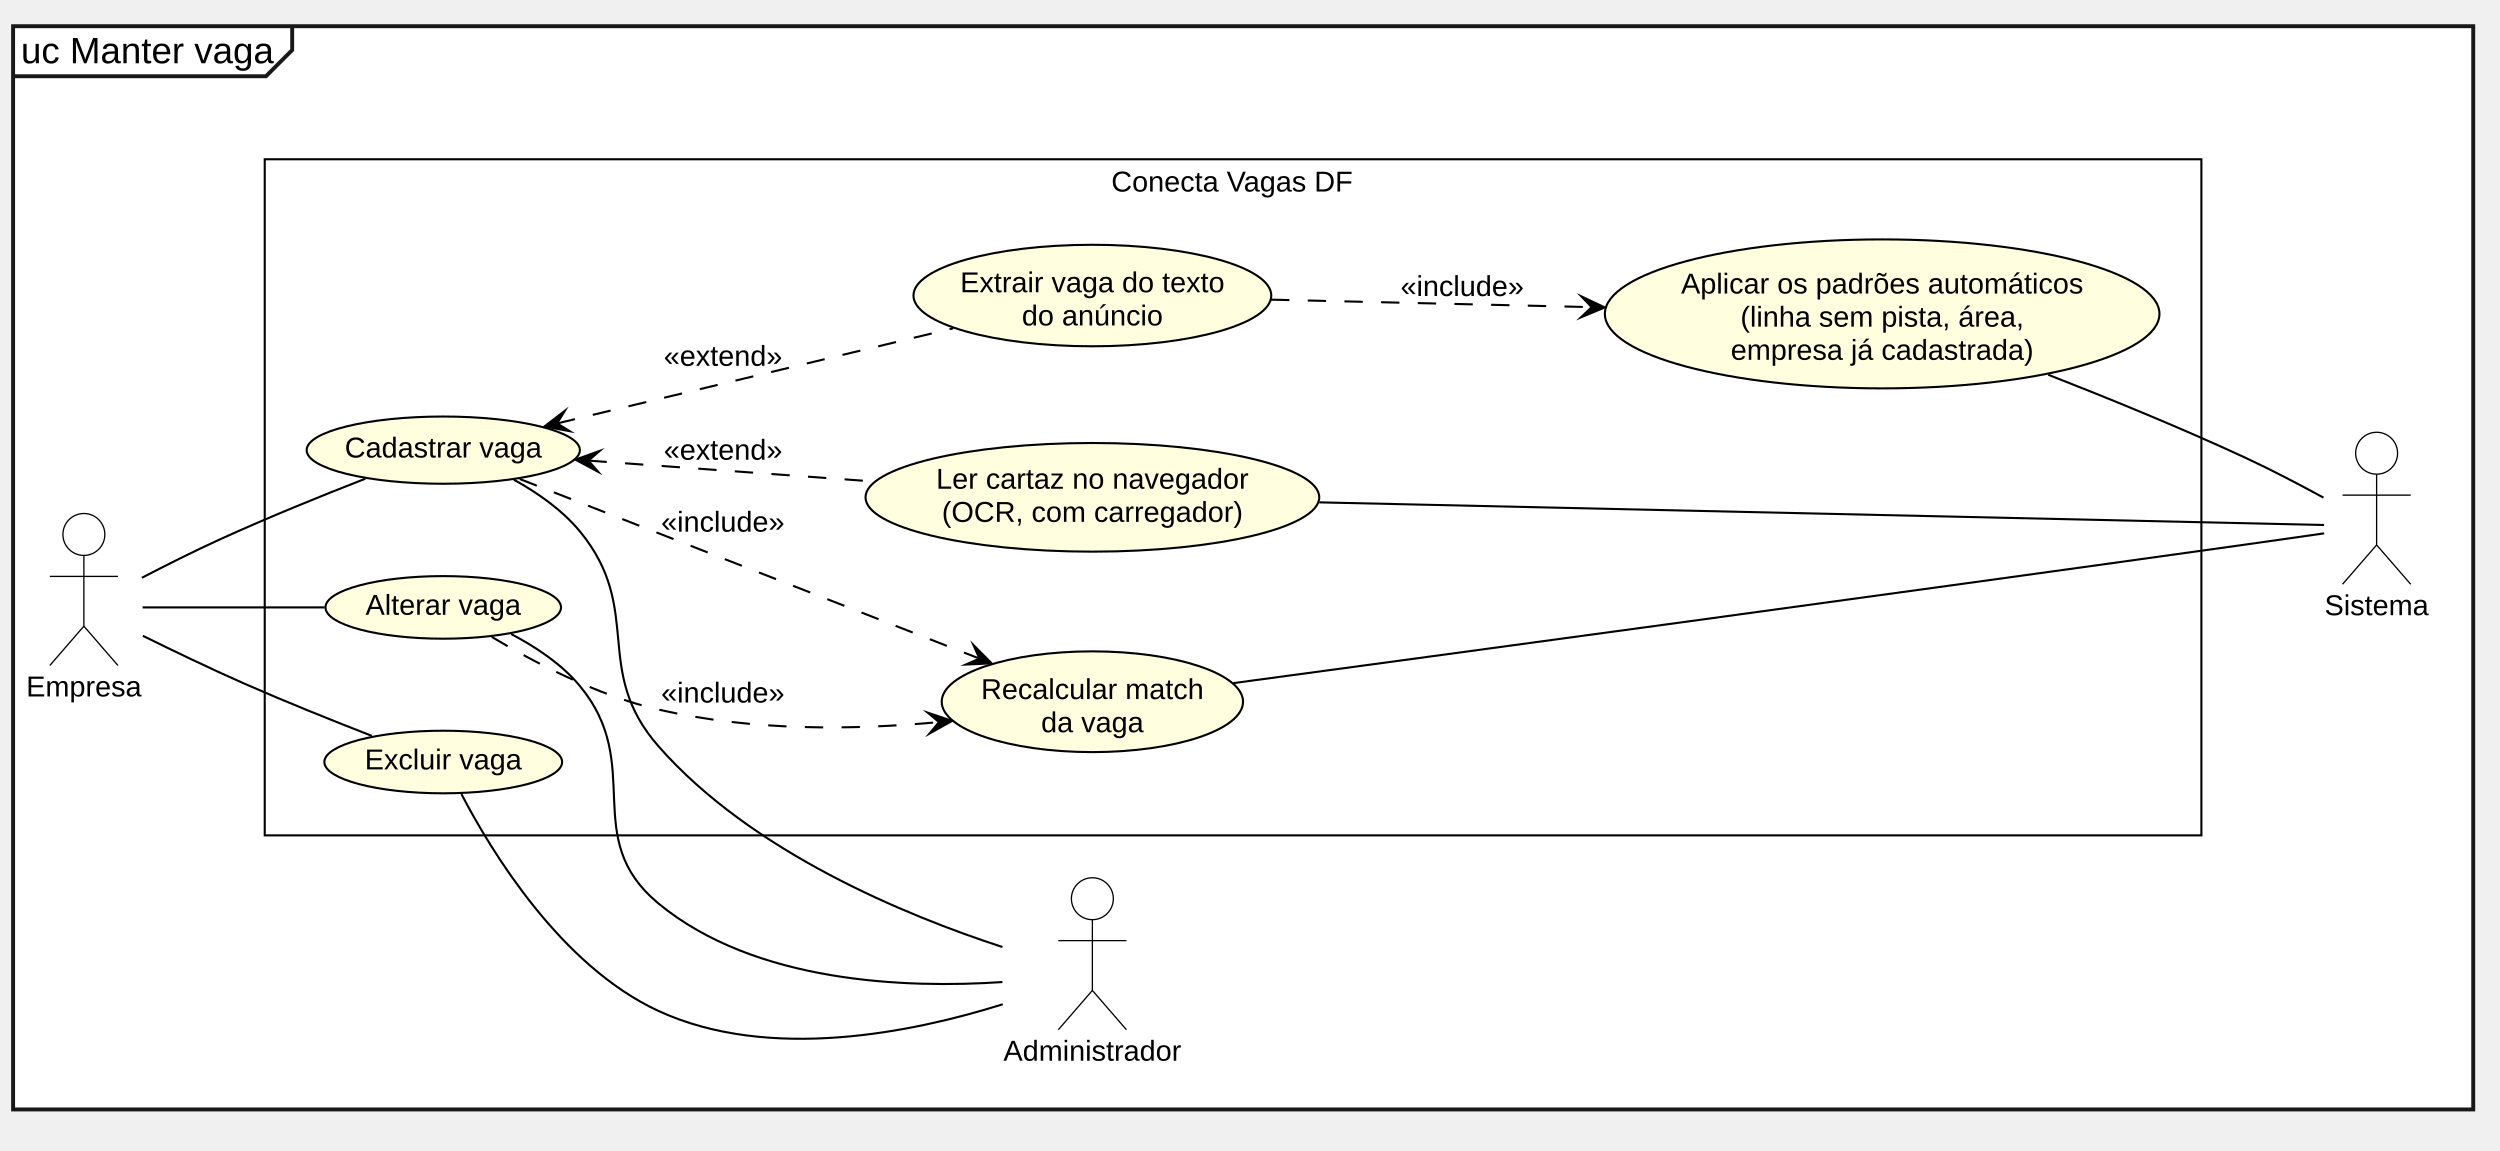
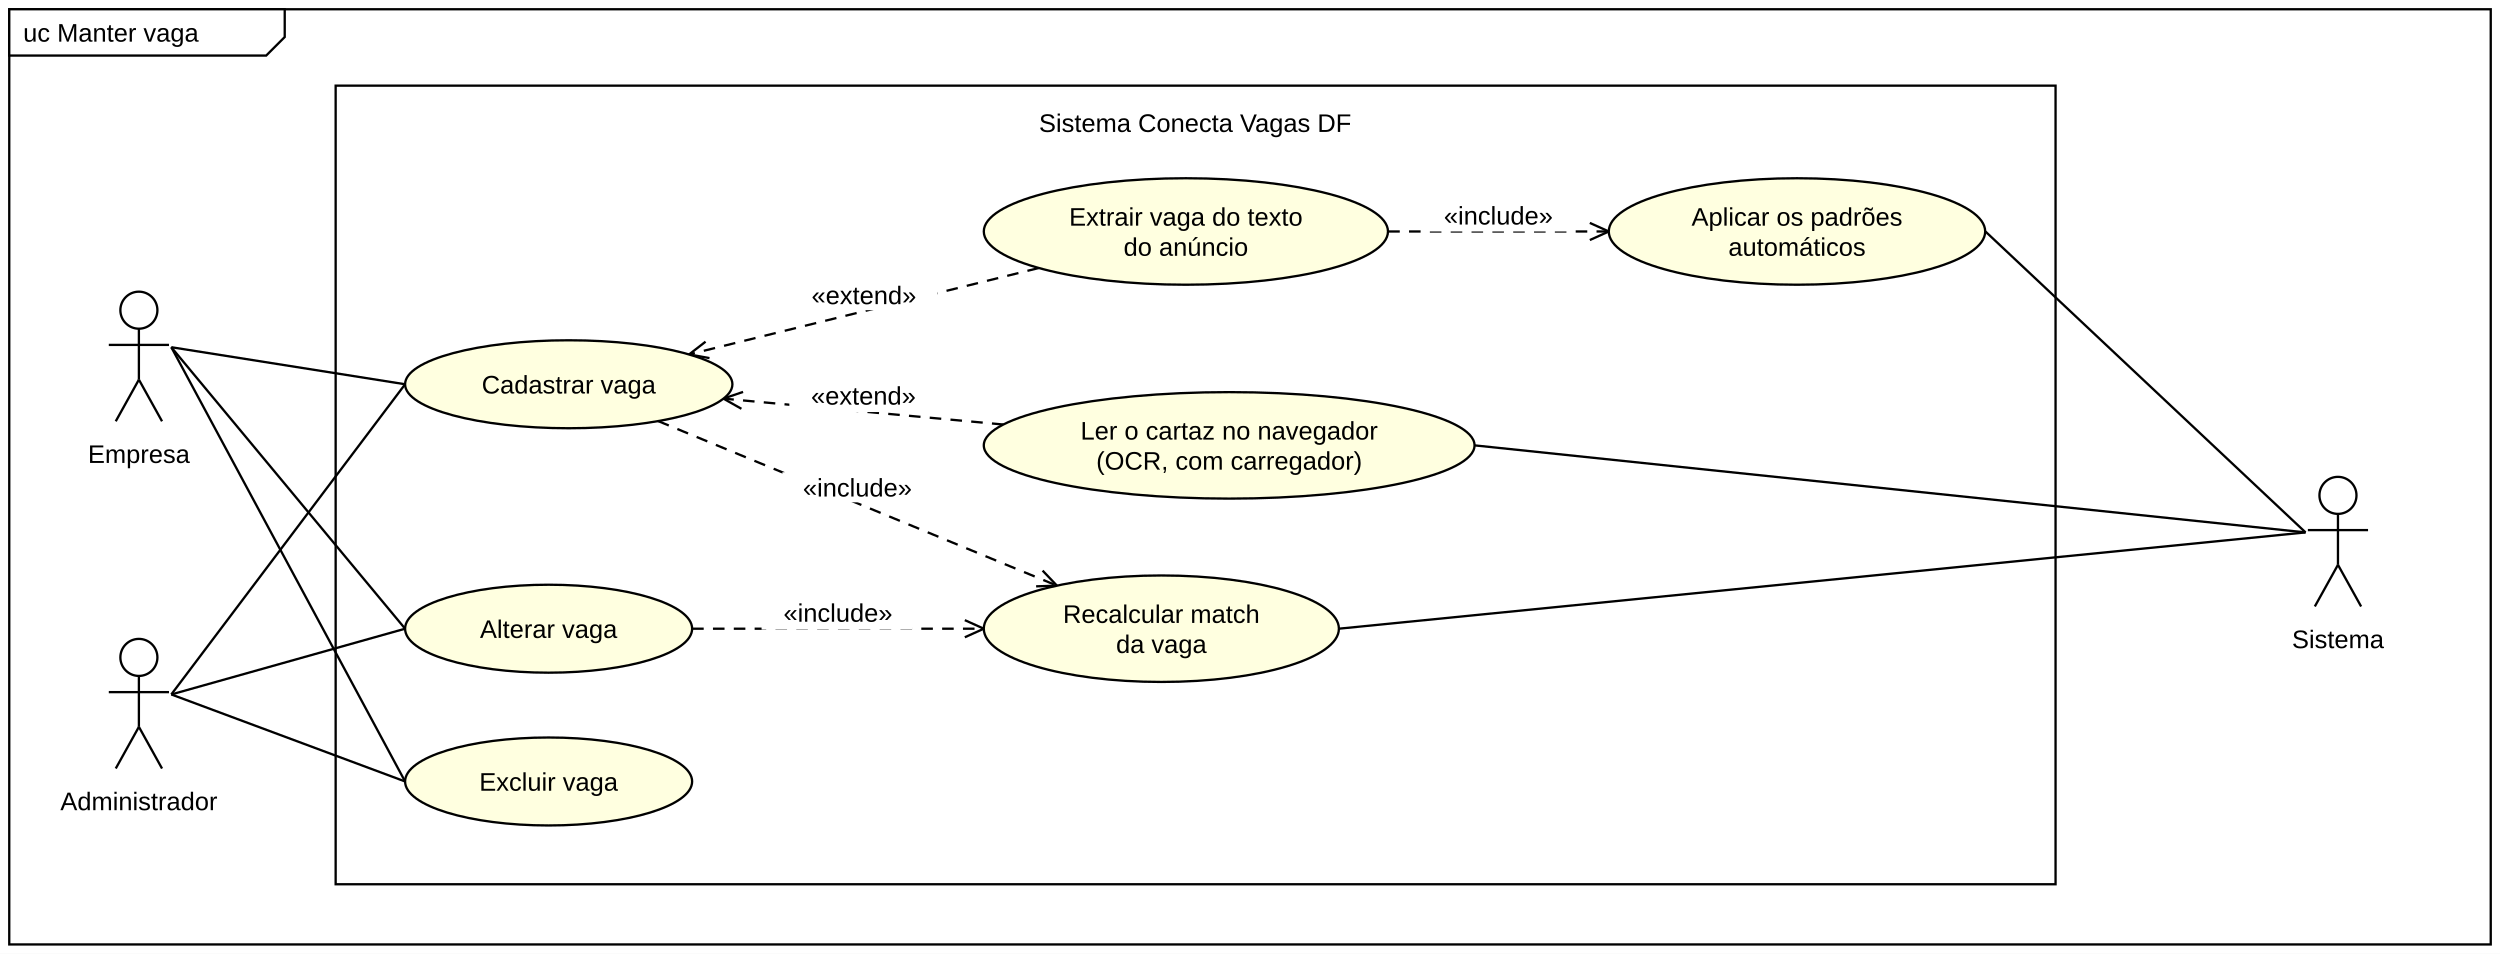
- <svg xmlns="http://www.w3.org/2000/svg" version="1.1" data-diagram-type="DESCRIPTION" style="width:954px;height:439px;background:#FFFFFF;" width="954px" height="439px" viewBox="0 0 954 439" zoomAndPan="magnify" preserveAspectRatio="none" contentStyleType="text/css">
-   <defs />
-   <g font-family="sans-serif" lengthAdjust="spacing">
-     <rect x="5" y="10" width="938.785" height="413.365" fill="#FFF" style="stroke:#181818;stroke-width:1.5;" />
-     <path d="M111.496,10 L111.496,19.099 L101.496,29.099 L5,29.099" style="stroke:#181818;stroke-width:1.5;" fill="none" />
-     <text x="8" y="24.132" fill="#000" font-size="14" textLength="96.496" font-family="Arial">uc Manter vaga</text>
-     <g class="cluster" data-qualified-name="Conecta Vagas DF" id="ent0002" data-source-line="5">
-       <rect x="101.02" y="60.779" width="739.03" height="258" fill="#FFF" style="stroke:#000;stroke-width:0.8;" />
-       <text x="424.067" y="73.097" fill="#000" font-size="11" textLength="92.936" font-family="Arial">Conecta Vagas DF</text>
-     </g>
-     <g class="entity" data-qualified-name="Conecta Vagas DF.CV" id="ent0003" data-source-line="6">
-       <ellipse cx="169.152" cy="171.775" rx="52.132" ry="12.826" fill="#FFFFE0" style="stroke:#000;stroke-width:0.8;" />
-       <text x="131.549" y="174.6" fill="#000" font-size="11" textLength="75.206" font-family="Arial">Cadastrar vaga</text>
-     </g>
-     <g class="entity" data-qualified-name="Conecta Vagas DF.XT" id="ent0004" data-source-line="7">
-       <ellipse cx="416.85" cy="112.776" rx="68.27" ry="19.367" fill="#FFFFE0" style="stroke:#000;stroke-width:0.8;" />
-       <text x="366.408" y="111.538" fill="#000" font-size="11" textLength="100.885" font-family="Arial">Extrair vaga do texto</text>
-       <text x="389.938" y="124.187" fill="#000" font-size="11" textLength="53.824" font-family="Arial">do anúncio</text>
-     </g>
-     <g class="entity" data-qualified-name="Conecta Vagas DF.LC" id="ent0005" data-source-line="8">
-       <ellipse cx="416.85" cy="189.778" rx="86.57" ry="20.73" fill="#FFFFE0" style="stroke:#000;stroke-width:0.8;" />
-       <text x="357.228" y="186.504" fill="#000" font-size="11" textLength="119.244" font-family="Arial">Ler cartaz no navegador</text>
-       <text x="359.393" y="199.153" fill="#000" font-size="11" textLength="114.915" font-family="Arial">(OCR, com carregador)</text>
-     </g>
-     <g class="entity" data-qualified-name="Conecta Vagas DF.AV" id="ent0006" data-source-line="9">
-       <ellipse cx="169.147" cy="231.783" rx="44.937" ry="11.944" fill="#FFFFE0" style="stroke:#000;stroke-width:0.8;" />
-       <text x="139.493" y="234.607" fill="#000" font-size="11" textLength="59.308" font-family="Arial">Alterar vaga</text>
-     </g>
-     <g class="entity" data-qualified-name="Conecta Vagas DF.EV" id="ent0007" data-source-line="10">
-       <ellipse cx="169.146" cy="290.783" rx="45.366" ry="11.944" fill="#FFFFE0" style="stroke:#000;stroke-width:0.8;" />
-       <text x="139.189" y="293.607" fill="#000" font-size="11" textLength="59.915" font-family="Arial">Excluir vaga</text>
-     </g>
-     <g class="entity" data-qualified-name="Conecta Vagas DF.RM" id="ent0008" data-source-line="11">
-       <ellipse cx="416.852" cy="267.781" rx="57.492" ry="19.223" fill="#FFFFE0" style="stroke:#000;stroke-width:0.8;" />
-       <text x="374.364" y="266.772" fill="#000" font-size="11" textLength="84.976" font-family="Arial">Recalcular match</text>
-       <text x="397.28" y="279.421" fill="#000" font-size="11" textLength="39.145" font-family="Arial">da vaga</text>
-     </g>
-     <g class="entity" data-qualified-name="Conecta Vagas DF.CB" id="ent0009" data-source-line="12">
-       <ellipse cx="718.233" cy="119.78" rx="105.813" ry="28.422" fill="#FFFFE0" style="stroke:#000;stroke-width:0.8;" />
-       <text x="641.498" y="112.01" fill="#000" font-size="11" textLength="153.468" font-family="Arial">Aplicar os padrões automáticos</text>
-       <text x="664.124" y="124.659" fill="#000" font-size="11" textLength="108.217" font-family="Arial">(linha sem pista, área,</text>
-       <text x="660.453" y="137.308" fill="#000" font-size="11" textLength="115.559" font-family="Arial">empresa já cadastrada)</text>
-     </g>
-     <g class="entity" data-qualified-name="E" id="ent0001" data-source-line="4">
-       <ellipse cx="32.008" cy="203.949" rx="8" ry="8" fill="#FFF" style="stroke:#000;stroke-width:0.5;" />
-       <path d="M32.008,211.949 L32.008,238.949 M19.008,219.949 L45.008,219.949 M32.008,238.949 L19.008,253.949 M32.008,238.949 L45.008,253.949" style="stroke:#000;stroke-width:0.5;" fill="none" />
-       <text x="10" y="265.767" fill="#000" font-size="11" textLength="44.016" font-family="Arial">Empresa</text>
-     </g>
-     <g class="entity" data-qualified-name="A" id="ent0010" data-source-line="14">
-       <ellipse cx="416.849" cy="342.949" rx="8" ry="8" fill="#FFF" style="stroke:#000;stroke-width:0.5;" />
-       <path d="M416.849,350.949 L416.849,377.949 M403.849,358.949 L429.849,358.949 M416.849,377.949 L403.849,392.949 M416.849,377.949 L429.849,392.949" style="stroke:#000;stroke-width:0.5;" fill="none" />
-       <text x="382.92" y="404.767" fill="#000" font-size="11" textLength="67.858" font-family="Arial">Administrador</text>
-     </g>
-     <g class="entity" data-qualified-name="SI" id="ent0022" data-source-line="26">
-       <ellipse cx="906.918" cy="172.949" rx="8" ry="8" fill="#FFF" style="stroke:#000;stroke-width:0.5;" />
-       <path d="M906.918,180.949 L906.918,207.949 M893.918,188.949 L919.918,188.949 M906.918,207.949 L893.918,222.949 M906.918,207.949 L919.918,222.949" style="stroke:#000;stroke-width:0.5;" fill="none" />
-       <text x="887.05" y="234.767" fill="#000" font-size="11" textLength="39.735" font-family="Arial">Sistema</text>
-     </g>
-     <g class="link" data-entity-1="ent0001" data-entity-2="ent0003" id="lnk11" data-source-line="15" data-link-type="association">
-       <path d="M54.15,220.479 C63.25,215.749 74.07,210.309 84.02,205.779 C102.22,197.479 123.07,189.039 139.46,182.649" style="stroke:#000;stroke-width:0.8;" fill="none" id="E-CV" />
-     </g>
-     <g class="link" data-entity-1="ent0001" data-entity-2="ent0006" id="lnk12" data-source-line="16" data-link-type="association">
-       <path d="M54.42,231.779 C73.03,231.779 100.58,231.779 123.9,231.779" style="stroke:#000;stroke-width:0.8;" fill="none" id="E-AV" />
-     </g>
-     <g class="link" data-entity-1="ent0001" data-entity-2="ent0007" id="lnk13" data-source-line="17" data-link-type="association">
-       <path d="M54.5,242.619 C65.86,248.229 80.1,255.079 93.02,260.779 C109.08,267.849 127.37,275.169 141.88,280.809" style="stroke:#000;stroke-width:0.8;" fill="none" id="E-EV" />
-     </g>
-     <g class="link" data-entity-1="ent0003" data-entity-2="ent0010" id="lnk14" data-source-line="18" data-link-type="association">
-       <path d="M196.09,183.049 C205.07,188.009 214.55,194.599 221.28,202.779 C245.93,232.749 225.69,255.599 251.28,284.779 C286.67,325.129 345.64,349.369 382.55,361.389" style="stroke:#000;stroke-width:0.8;" fill="none" id="CV-A" />
-     </g>
-     <g class="link" data-entity-1="ent0006" data-entity-2="ent0010" id="lnk15" data-source-line="19" data-link-type="association">
-       <path d="M195.06,241.959 C204.34,246.799 214.31,253.389 221.28,261.779 C246.35,291.939 221.04,319.799 251.28,344.779 C288.19,375.259 346.16,377.199 382.53,374.749" style="stroke:#000;stroke-width:0.8;" fill="none" id="AV-A" />
-     </g>
-     <g class="link" data-entity-1="ent0007" data-entity-2="ent0010" id="lnk16" data-source-line="20" data-link-type="association">
-       <path d="M176.08,303.019 C187.29,324.549 213.86,368.519 251.28,385.779 C293.49,405.229 348.18,394.059 382.65,383.229" style="stroke:#000;stroke-width:0.8;" fill="none" id="EV-A" />
-     </g>
-     <g class="link" data-entity-1="ent0003" data-entity-2="ent0004" id="lnk17" data-source-line="21" data-link-type="dependency">
-       <path d="M212.592,161.581 C254.272,151.571 316.91,136.529 363.69,125.299" style="stroke:#000;stroke-width:0.8;stroke-dasharray:7,7;" fill="none" id="CV-backto-XT" />
-       <polygon points="207.73,162.749,217.415,164.536,212.592,161.581,215.547,156.758,207.73,162.749" fill="#000" style="stroke:#000;stroke-width:0.8;stroke-linejoin:miter;stroke-miterlimit:10;" />
-       <text x="253.28" y="139.597" fill="#000" font-size="11" textLength="45.262" font-family="Arial">«extend»</text>
-     </g>
-     <g class="link" data-entity-1="ent0003" data-entity-2="ent0005" id="lnk18" data-source-line="22" data-link-type="dependency">
-       <path d="M224.557,175.764 C257.217,178.154 295.81,180.979 333.61,183.749" style="stroke:#000;stroke-width:0.8;stroke-dasharray:7,7;" fill="none" id="CV-backto-LC" />
-       <polygon points="219.57,175.399,228.254,180.045,224.557,175.764,228.838,172.066,219.57,175.399" fill="#000" style="stroke:#000;stroke-width:0.8;stroke-linejoin:miter;stroke-miterlimit:10;" />
-       <text x="253.28" y="175.427" fill="#000" font-size="11" textLength="45.262" font-family="Arial">«extend»</text>
-     </g>
-     <g class="link" data-entity-1="ent0003" data-entity-2="ent0008" id="lnk19" data-source-line="23" data-link-type="dependency">
-       <path d="M198.33,182.789 C242.7,200.119 324.223,231.969 373.743,251.319" style="stroke:#000;stroke-width:0.8;stroke-dasharray:7,7;" fill="none" id="CV-to-RM" />
-       <polygon points="378.4,253.139,371.473,246.137,373.743,251.319,368.561,253.589,378.4,253.139" fill="#000" style="stroke:#000;stroke-width:0.8;stroke-linejoin:miter;stroke-miterlimit:10;" />
-       <text x="252.28" y="202.887" fill="#000" font-size="11" textLength="47.094" font-family="Arial">«include»</text>
-     </g>
-     <g class="link" data-entity-1="ent0006" data-entity-2="ent0008" id="lnk20" data-source-line="24" data-link-type="dependency">
-       <path d="M187.66,243.059 C203.54,252.569 227.97,265.459 251.28,270.779 C288.06,279.159 325.681,278.556 358.331,275.556" style="stroke:#000;stroke-width:0.8;stroke-dasharray:7,7;" fill="none" id="AV-to-RM" />
-       <polygon points="363.31,275.099,353.982,271.939,358.331,275.556,354.714,279.905,363.31,275.099" fill="#000" style="stroke:#000;stroke-width:0.8;stroke-linejoin:miter;stroke-miterlimit:10;" />
-       <text x="252.28" y="268.097" fill="#000" font-size="11" textLength="47.094" font-family="Arial">«include»</text>
-     </g>
-     <g class="link" data-entity-1="ent0004" data-entity-2="ent0009" id="lnk21" data-source-line="25" data-link-type="dependency">
-       <path d="M485.04,114.349 C522.53,115.219 565.081,116.212 607.361,117.202" style="stroke:#000;stroke-width:0.8;stroke-dasharray:7,7;" fill="none" id="XT-to-CB" />
-       <polygon points="612.36,117.319,603.456,113.109,607.361,117.202,603.269,121.107,612.36,117.319" fill="#000" style="stroke:#000;stroke-width:0.8;stroke-linejoin:miter;stroke-miterlimit:10;" />
-       <text x="534.42" y="112.967" fill="#000" font-size="11" textLength="47.094" font-family="Arial">«include»</text>
-     </g>
-     <g class="link" data-entity-1="ent0005" data-entity-2="ent0022" id="lnk23" data-source-line="27" data-link-type="association">
-       <path d="M503.42,191.699 C620.71,194.349 824.02,198.929 886.86,200.349" style="stroke:#000;stroke-width:0.8;" fill="none" id="LC-SI" />
-     </g>
-     <g class="link" data-entity-1="ent0009" data-entity-2="ent0022" id="lnk24" data-source-line="28" data-link-type="association">
-       <path d="M781.59,142.999 C805.44,152.309 832.74,163.499 857.05,174.779 C866.98,179.389 877.76,185.049 886.66,189.909" style="stroke:#000;stroke-width:0.8;" fill="none" id="CB-SI" />
-     </g>
-     <g class="link" data-entity-1="ent0008" data-entity-2="ent0022" id="lnk25" data-source-line="29" data-link-type="association">
-       <path d="M470.6,260.679 C553.07,249.569 717.57,227.289 857.05,207.779 C866.89,206.399 877.85,204.829 886.89,203.529" style="stroke:#000;stroke-width:0.8;" fill="none" id="RM-SI" />
-     </g>
+ <svg xmlns="http://www.w3.org/2000/svg" width="1080" height="412" viewBox="0 0 1080 412">
+   <rect x="0" y="0" width="1080" height="412" fill="#fff" />
+   <rect x="4" y="4" width="1072" height="404" fill="none" stroke="#000" stroke-width="1" />
+   <polygon points="4,4 123,4 123,16 115,24 4,24" fill="#fff" stroke="#000" stroke-width="1" />
+   <text x="10" y="18" font-family="Arial, Helvetica, sans-serif" font-size="11" text-anchor="start">uc Manter vaga</text>
+   <rect x="145" y="37" width="743" height="345" fill="#fff" stroke="#000" stroke-width="1" />
+   <text x="516.3" y="57" font-family="Arial, Helvetica, sans-serif" font-size="11" text-anchor="middle">Sistema Conecta Vagas DF</text>
+   <line x1="74" y1="150" x2="175" y2="166" stroke="#000" stroke-width="1" />
+   <line x1="74" y1="150" x2="175" y2="271.6" stroke="#000" stroke-width="1" />
+   <line x1="74" y1="150" x2="175" y2="337.6" stroke="#000" stroke-width="1" />
+   <line x1="74" y1="300" x2="175" y2="166" stroke="#000" stroke-width="1" />
+   <line x1="74" y1="300" x2="175" y2="271.6" stroke="#000" stroke-width="1" />
+   <line x1="74" y1="300" x2="175" y2="337.6" stroke="#000" stroke-width="1" />
+   <line x1="996" y1="230" x2="637" y2="192.4" stroke="#000" stroke-width="1" />
+   <line x1="996" y1="230" x2="578.3" y2="271.6" stroke="#000" stroke-width="1" />
+   <line x1="996" y1="230" x2="857.7" y2="100" stroke="#000" stroke-width="1" />
+   <line x1="448.7" y1="115.8" x2="297.7" y2="153.1" stroke="#000" stroke-width="1" stroke-dasharray="5,4" />
+   <polyline points="304.8,147.6 297.7,153.1 306.5,154.7" fill="none" stroke="#000" stroke-width="1" />
+   <rect x="341" y="121" width="64" height="13" fill="#fff" />
+   <text x="373.2" y="131.4" font-family="Arial, Helvetica, sans-serif" font-size="11" text-anchor="middle">«extend»</text>
+   <line x1="433.5" y1="183.4" x2="312.5" y2="172.2" stroke="#000" stroke-width="1" stroke-dasharray="5,4" />
+   <polyline points="321,169.3 312.5,172.2 320.3,176.6" fill="none" stroke="#000" stroke-width="1" />
+   <rect x="341" y="165" width="64" height="13" fill="#fff" />
+   <text x="373" y="174.8" font-family="Arial, Helvetica, sans-serif" font-size="11" text-anchor="middle">«extend»</text>
+   <line x1="284.3" y1="181.9" x2="456.6" y2="253" stroke="#000" stroke-width="1" stroke-dasharray="5,4" />
+   <polyline points="447.6,253.3 456.6,253 450.4,246.5" fill="none" stroke="#000" stroke-width="1" />
+   <rect x="338" y="204" width="65" height="13" fill="#fff" />
+   <text x="370.4" y="214.5" font-family="Arial, Helvetica, sans-serif" font-size="11" text-anchor="middle">«include»</text>
+   <line x1="299" y1="271.6" x2="425" y2="271.6" stroke="#000" stroke-width="1" stroke-dasharray="5,4" />
+   <polyline points="416.8,275.3 425,271.6 416.8,267.9" fill="none" stroke="#000" stroke-width="1" />
+   <rect x="329" y="259" width="65" height="13" fill="#fff" />
+   <text x="362" y="268.6" font-family="Arial, Helvetica, sans-serif" font-size="11" text-anchor="middle">«include»</text>
+   <line x1="599.7" y1="100" x2="695" y2="100" stroke="#000" stroke-width="1" stroke-dasharray="5,4" />
+   <polyline points="686.8,103.7 695,100 686.8,96.3" fill="none" stroke="#000" stroke-width="1" />
+   <rect x="615" y="87" width="65" height="13" fill="#fff" />
+   <text x="647.3" y="97" font-family="Arial, Helvetica, sans-serif" font-size="11" text-anchor="middle">«include»</text>
+   <ellipse cx="245.7" cy="166" rx="70.7" ry="19" fill="#FFFFE0" stroke="#000" stroke-width="1" />
+   <text x="245.7" y="170" font-family="Arial, Helvetica, sans-serif" font-size="11" text-anchor="middle">Cadastrar vaga</text>
+   <ellipse cx="237" cy="271.6" rx="62" ry="19" fill="#FFFFE0" stroke="#000" stroke-width="1" />
+   <text x="237" y="275.6" font-family="Arial, Helvetica, sans-serif" font-size="11" text-anchor="middle">Alterar vaga</text>
+   <ellipse cx="237" cy="337.6" rx="62" ry="19" fill="#FFFFE0" stroke="#000" stroke-width="1" />
+   <text x="237" y="341.6" font-family="Arial, Helvetica, sans-serif" font-size="11" text-anchor="middle">Excluir vaga</text>
+   <ellipse cx="512.3" cy="100" rx="87.3" ry="23" fill="#FFFFE0" stroke="#000" stroke-width="1" />
+   <text x="512.3" y="97.5" font-family="Arial, Helvetica, sans-serif" font-size="11" text-anchor="middle">Extrair vaga do texto</text>
+   <text x="512.3" y="110.5" font-family="Arial, Helvetica, sans-serif" font-size="11" text-anchor="middle">do anúncio</text>
+   <ellipse cx="531" cy="192.4" rx="106" ry="23" fill="#FFFFE0" stroke="#000" stroke-width="1" />
+   <text x="531" y="189.9" font-family="Arial, Helvetica, sans-serif" font-size="11" text-anchor="middle">Ler o cartaz no navegador</text>
+   <text x="531" y="202.9" font-family="Arial, Helvetica, sans-serif" font-size="11" text-anchor="middle">(OCR, com carregador)</text>
+   <ellipse cx="501.7" cy="271.6" rx="76.7" ry="23" fill="#FFFFE0" stroke="#000" stroke-width="1" />
+   <text x="501.7" y="269.1" font-family="Arial, Helvetica, sans-serif" font-size="11" text-anchor="middle">Recalcular match</text>
+   <text x="501.7" y="282.1" font-family="Arial, Helvetica, sans-serif" font-size="11" text-anchor="middle">da vaga</text>
+   <ellipse cx="776.3" cy="100" rx="81.3" ry="23" fill="#FFFFE0" stroke="#000" stroke-width="1" />
+   <text x="776.3" y="97.5" font-family="Arial, Helvetica, sans-serif" font-size="11" text-anchor="middle">Aplicar os padrões</text>
+   <text x="776.3" y="110.5" font-family="Arial, Helvetica, sans-serif" font-size="11" text-anchor="middle">automáticos</text>
+   <g stroke="#000" stroke-width="1" fill="none">
+     <circle cx="60" cy="134" r="8" fill="#fff" />
+     <line x1="60" y1="142" x2="60" y2="164" />
+     <line x1="47" y1="149" x2="73" y2="149" />
+     <line x1="60" y1="164" x2="50" y2="182" />
+     <line x1="60" y1="164" x2="70" y2="182" />
  </g>
+   <text x="60" y="200" font-family="Arial, Helvetica, sans-serif" font-size="11" text-anchor="middle">Empresa</text>
+   <g stroke="#000" stroke-width="1" fill="none">
+     <circle cx="60" cy="284" r="8" fill="#fff" />
+     <line x1="60" y1="292" x2="60" y2="314" />
+     <line x1="47" y1="299" x2="73" y2="299" />
+     <line x1="60" y1="314" x2="50" y2="332" />
+     <line x1="60" y1="314" x2="70" y2="332" />
+   </g>
+   <text x="60" y="350" font-family="Arial, Helvetica, sans-serif" font-size="11" text-anchor="middle">Administrador</text>
+   <g stroke="#000" stroke-width="1" fill="none">
+     <circle cx="1010" cy="214" r="8" fill="#fff" />
+     <line x1="1010" y1="222" x2="1010" y2="244" />
+     <line x1="997" y1="229" x2="1023" y2="229" />
+     <line x1="1010" y1="244" x2="1000" y2="262" />
+     <line x1="1010" y1="244" x2="1020" y2="262" />
+   </g>
+   <text x="1010" y="280" font-family="Arial, Helvetica, sans-serif" font-size="11" text-anchor="middle">Sistema</text>
</svg>
